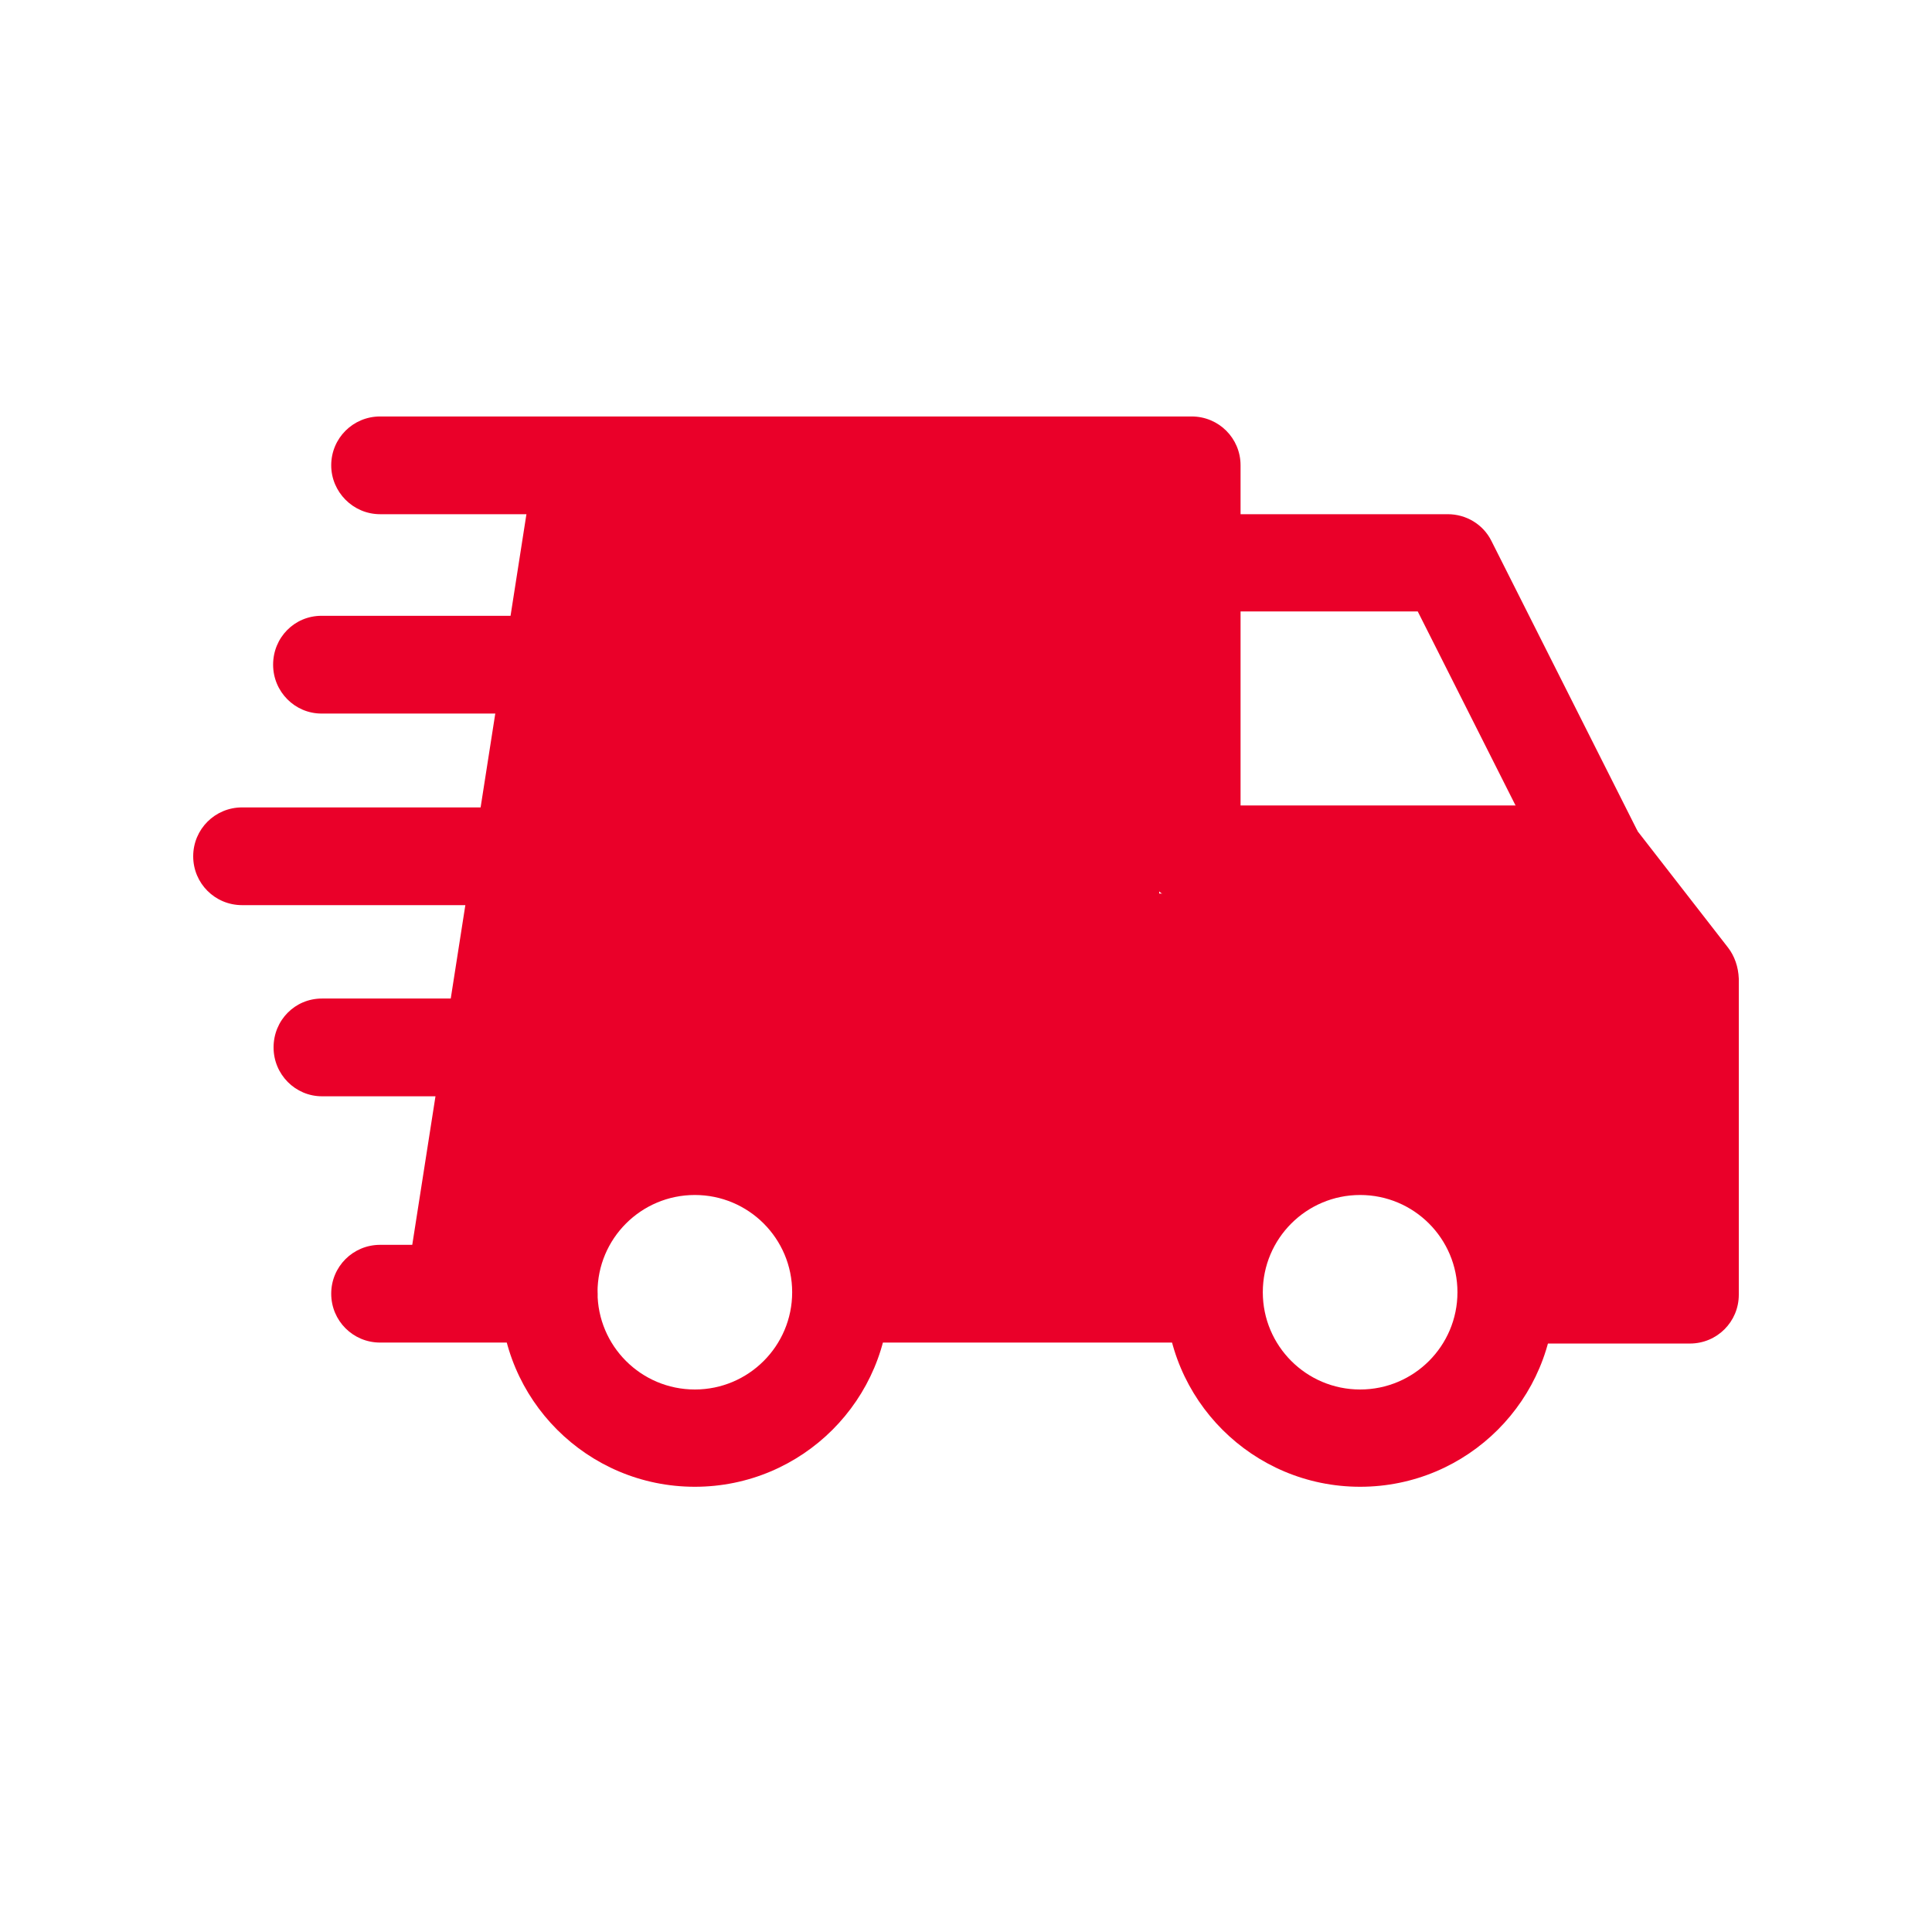
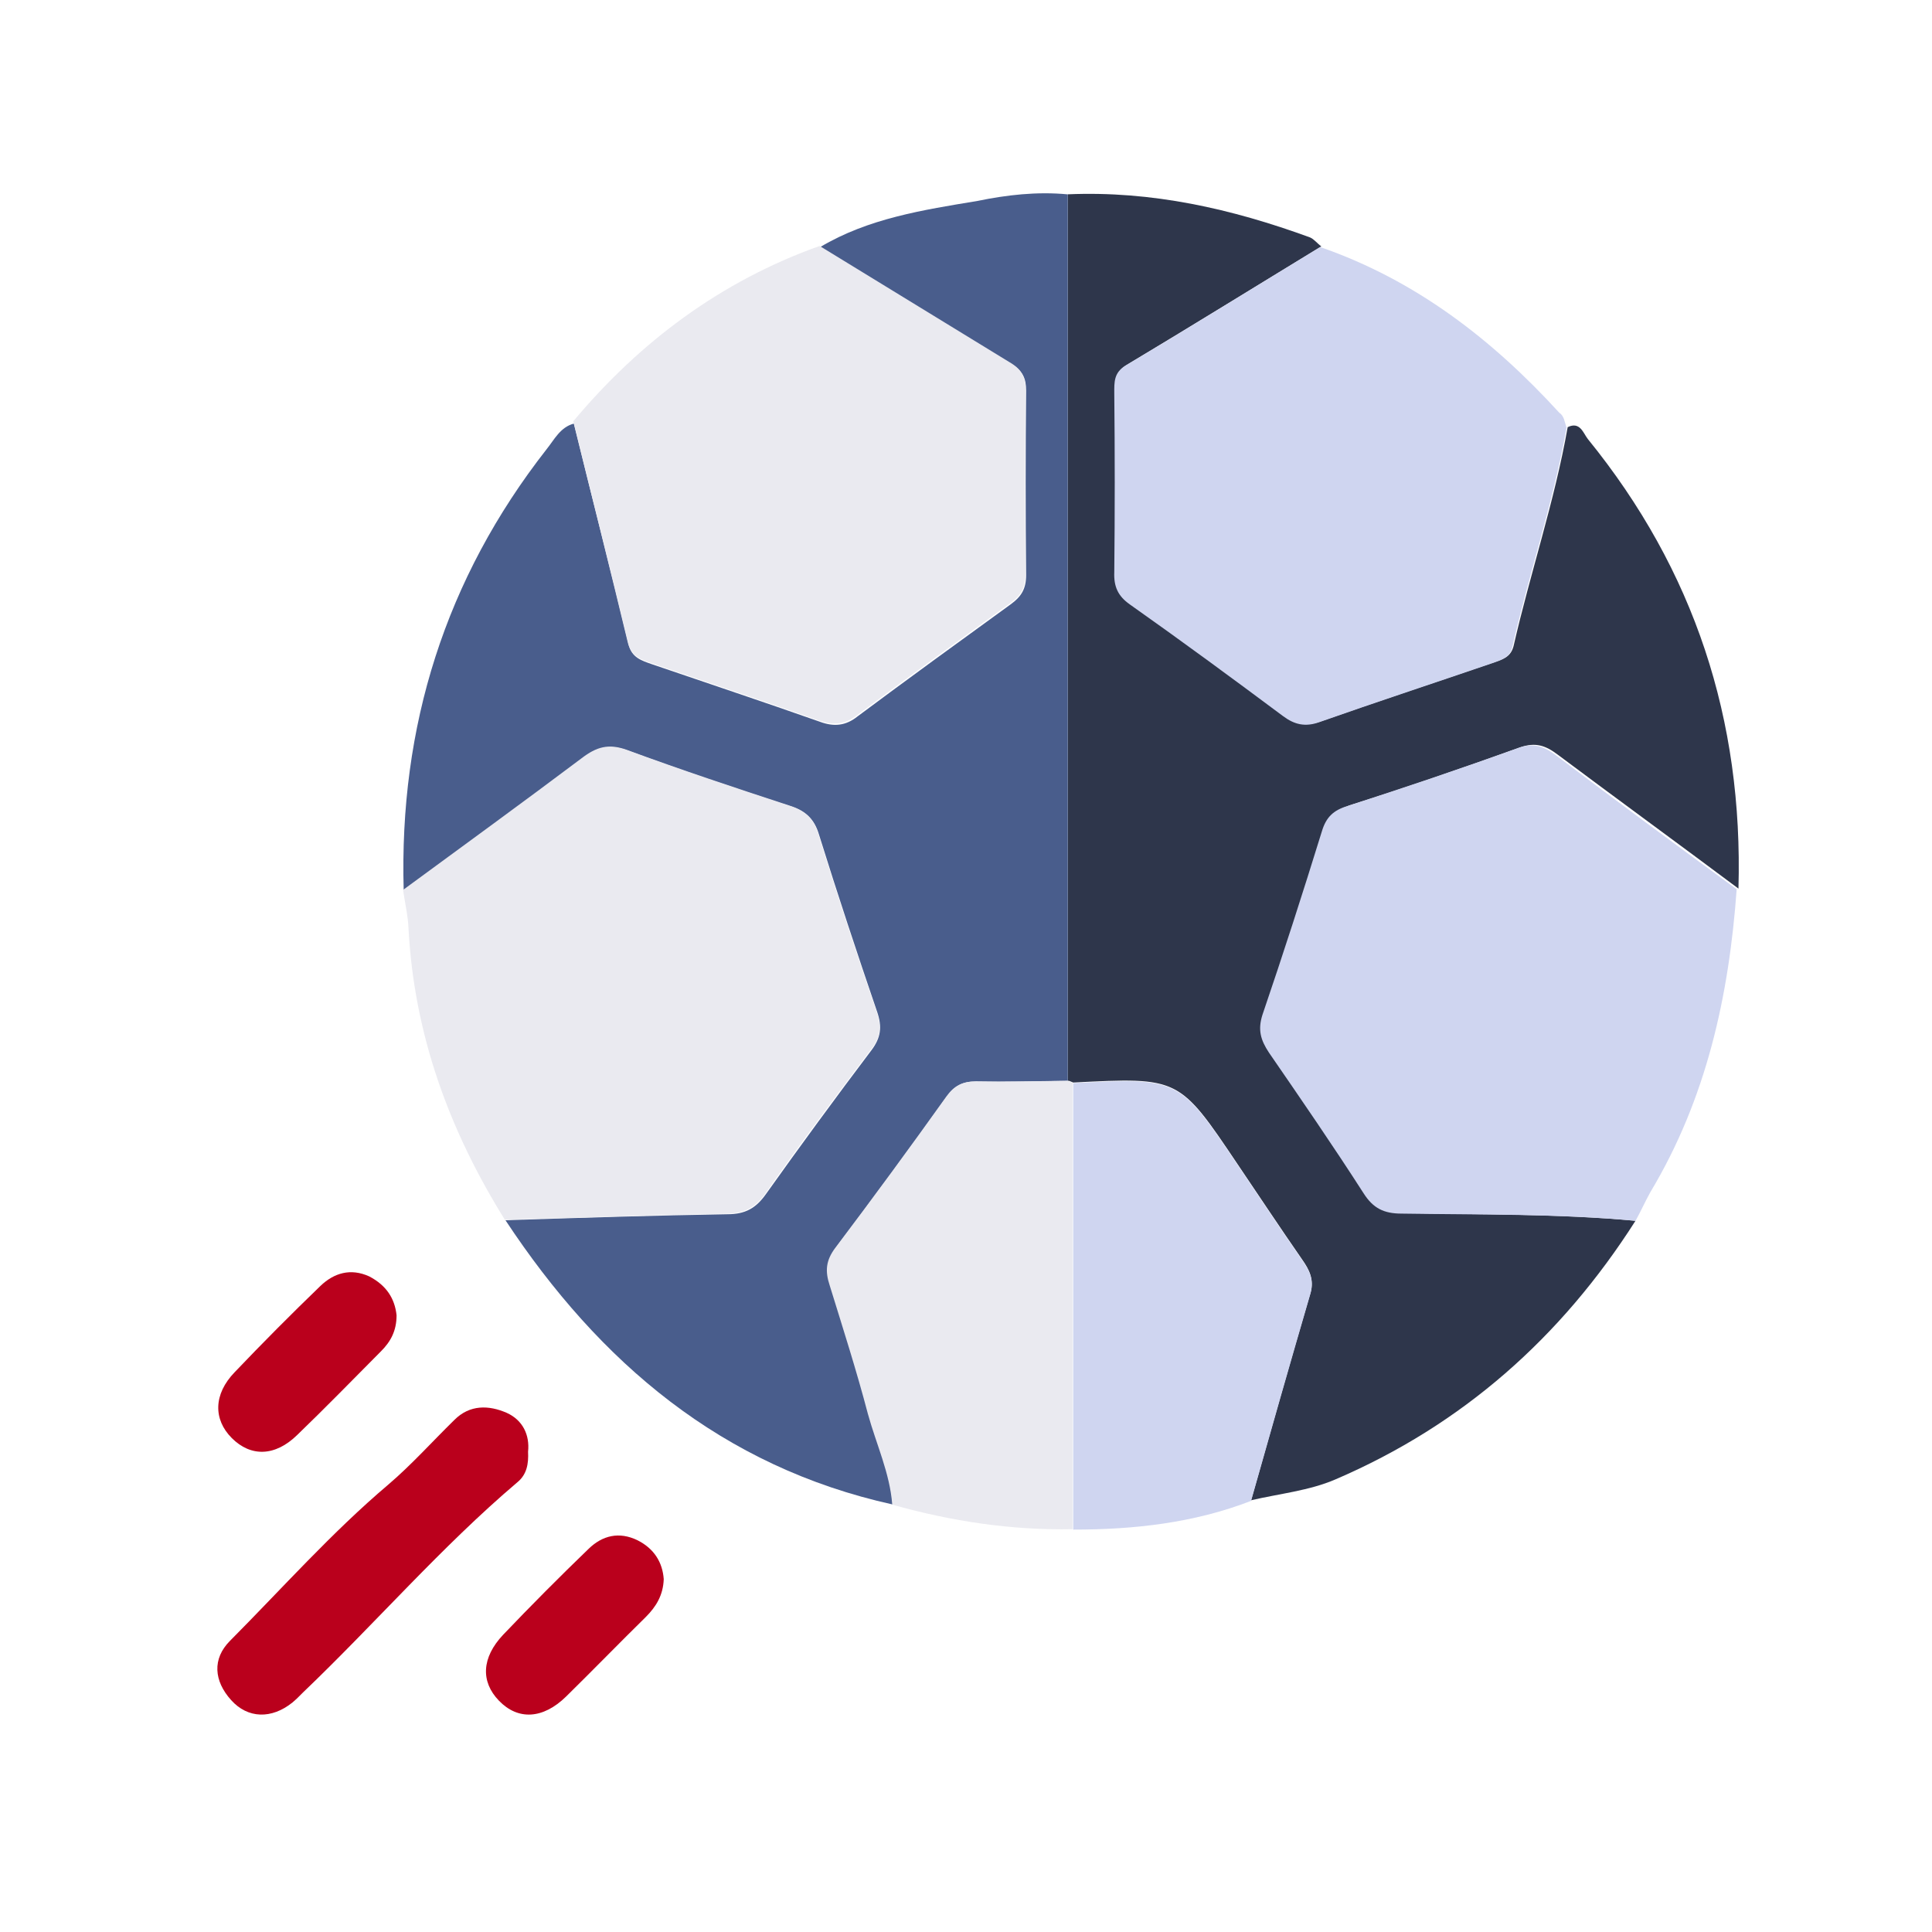
<svg xmlns="http://www.w3.org/2000/svg" width="80" height="80" viewBox="0 0 80 80" fill="none">
-   <path d="M56.32 45.455C51.869 45.455 48.26 49.061 48.26 53.509C48.26 57.957 51.869 61.564 56.32 61.564C60.771 61.564 64.38 57.957 64.38 53.509C64.38 49.061 60.771 45.455 56.32 45.455ZM56.32 57.536C54.095 57.536 52.29 55.733 52.29 53.509C52.29 51.285 54.095 49.482 56.32 49.482C58.546 49.482 60.35 51.285 60.35 53.509C60.35 55.733 58.546 57.536 56.32 57.536Z" fill="#EA0029" />
-   <path d="M28.772 45.455C24.321 45.455 20.712 49.061 20.712 53.509C20.712 57.957 24.321 61.564 28.772 61.564C33.223 61.564 36.832 57.957 36.832 53.509C36.832 49.061 33.223 45.455 28.772 45.455ZM28.772 57.536C26.546 57.536 24.742 55.733 24.742 53.509C24.742 51.285 26.546 49.482 28.772 49.482C30.997 49.482 32.802 51.285 32.802 53.509C32.802 55.733 30.997 57.536 28.772 57.536Z" fill="#EA0029" />
-   <path d="M61.754 22.394C61.413 21.712 60.711 21.292 59.95 21.292H49.343V25.319H58.706L64.2 36.218L67.809 34.415L61.754 22.394Z" fill="#EA0029" />
-   <path d="M35.028 55.593H50.266V51.546H35.028V55.593Z" fill="#EA0029" />
-   <path d="M22.717 51.546H15.74C14.617 51.546 13.715 52.447 13.715 53.569C13.715 54.691 14.617 55.593 15.74 55.593H22.717C23.84 55.593 24.742 54.691 24.742 53.569C24.742 52.447 23.84 51.546 22.717 51.546Z" fill="#EA0029" />
-   <path d="M71.559 39.244L67.589 34.135C67.208 33.634 66.627 33.353 66.005 33.353H51.369V19.268C51.369 18.146 50.466 17.245 49.343 17.245H15.74C14.617 17.245 13.715 18.146 13.715 19.268C13.715 20.37 14.617 21.292 15.74 21.292H47.319V35.397C47.319 36.519 48.221 37.421 49.343 37.421H65.023L67.95 41.208V51.586H62.376C61.253 51.586 60.351 52.488 60.351 53.61C60.351 54.732 61.253 55.633 62.376 55.633H69.975C71.098 55.633 72 54.732 72 53.61V40.526C71.98 40.025 71.82 39.585 71.559 39.244Z" fill="#EA0029" />
-   <path d="M22.596 41.347H13.333C12.21 41.347 11.328 42.249 11.328 43.371C11.328 44.493 12.23 45.395 13.333 45.395H22.596C23.719 45.395 24.621 44.493 24.621 43.371C24.601 42.249 23.699 41.347 22.596 41.347Z" fill="#EA0029" />
-   <path d="M27.228 33.433H10.025C8.902 33.433 8 34.335 8 35.457C8 36.579 8.902 37.48 10.025 37.48H27.228C28.351 37.48 29.253 36.579 29.253 35.457C29.253 34.335 28.331 33.433 27.228 33.433Z" fill="#EA0029" />
-   <path d="M30.517 25.499H13.314C12.191 25.499 11.309 26.401 11.309 27.523C11.309 28.645 12.211 29.547 13.314 29.547H30.517C31.639 29.547 32.542 28.645 32.542 27.523C32.542 26.401 31.639 25.499 30.517 25.499Z" fill="#EA0029" />
-   <path d="M48 20V37H68V52.5H62L57.5 48H51V52H36L33 48L25 47.429L22.5 52H17L22 20H48Z" fill="#EA0029" />
+   <path d="M67.723 50.549C64.643 55.382 60.553 59.001 55.304 61.256C54.22 61.727 52.963 61.851 51.805 62.123C52.618 59.248 53.431 56.373 54.269 53.523C54.417 52.978 54.22 52.582 53.924 52.16C53.013 50.847 52.126 49.508 51.238 48.195C48.824 44.602 48.824 44.602 44.438 44.825C44.364 44.8 44.29 44.75 44.216 44.75C44.216 32.507 44.216 20.264 44.216 8.046C47.69 7.897 50.992 8.641 54.245 9.831C54.417 9.905 54.54 10.078 54.713 10.202C52.027 11.838 49.341 13.498 46.655 15.109C46.162 15.407 46.187 15.803 46.187 16.249C46.187 18.728 46.212 21.181 46.187 23.66C46.187 24.254 46.36 24.651 46.828 24.998C48.971 26.535 51.066 28.071 53.185 29.632C53.653 29.979 54.072 30.078 54.663 29.88C57.054 29.038 59.468 28.244 61.859 27.427C62.204 27.303 62.548 27.228 62.672 26.758C63.362 23.734 64.372 20.76 64.914 17.687C65.431 17.439 65.555 17.935 65.752 18.183C70.162 23.61 72.183 29.806 71.986 36.795C69.497 34.936 66.984 33.102 64.495 31.243C64.002 30.872 63.584 30.723 62.943 30.946C60.602 31.788 58.236 32.606 55.871 33.35C55.304 33.548 55.008 33.846 54.811 34.391C53.998 36.943 53.21 39.471 52.347 41.999C52.126 42.619 52.249 43.065 52.618 43.561C53.949 45.469 55.279 47.402 56.536 49.385C56.931 50.004 57.374 50.227 58.113 50.227C61.292 50.302 64.52 50.252 67.723 50.549Z" fill="#2E364B" />
+   <path d="M44.215 8.048C44.215 20.291 44.215 32.534 44.215 44.752C42.958 44.777 41.677 44.802 40.42 44.777C39.878 44.777 39.533 44.951 39.213 45.397C37.71 47.503 36.182 49.585 34.63 51.642C34.236 52.163 34.211 52.633 34.383 53.228C34.95 54.988 35.492 56.748 35.96 58.532C36.305 59.771 36.872 60.985 36.971 62.299C29.899 60.738 24.823 56.425 20.93 50.527C23.985 50.428 27.065 50.329 30.12 50.279C30.86 50.279 31.303 50.031 31.722 49.436C33.151 47.429 34.605 45.446 36.084 43.489C36.478 42.968 36.527 42.522 36.33 41.927C35.492 39.474 34.679 37.02 33.915 34.566C33.718 33.897 33.348 33.575 32.708 33.377C30.465 32.658 28.198 31.89 25.981 31.072C25.217 30.799 24.724 30.948 24.108 31.419C21.669 33.278 19.18 35.062 16.716 36.871C16.519 30.081 18.441 23.959 22.63 18.606C22.95 18.21 23.196 17.689 23.763 17.54C24.502 20.564 25.291 23.612 26.03 26.685C26.153 27.231 26.572 27.355 26.991 27.503C29.307 28.296 31.623 29.065 33.94 29.883C34.531 30.105 35.024 30.056 35.517 29.659C37.611 28.098 39.73 26.561 41.849 25.025C42.293 24.703 42.49 24.381 42.49 23.811C42.465 21.258 42.465 18.705 42.49 16.177C42.49 15.657 42.342 15.36 41.899 15.087C39.237 13.476 36.601 11.84 33.964 10.229C35.96 9.04 38.227 8.693 40.47 8.321C41.677 8.073 42.934 7.925 44.215 8.048Z" fill="#495D8C" />
+   <path d="M67.724 50.551C64.496 50.253 61.268 50.303 58.04 50.253C57.3 50.253 56.857 50.03 56.463 49.411C55.206 47.453 53.875 45.52 52.545 43.587C52.2 43.066 52.077 42.645 52.274 42.025C53.136 39.497 53.949 36.969 54.738 34.417C54.91 33.847 55.206 33.549 55.797 33.376C58.163 32.608 60.528 31.815 62.869 30.972C63.485 30.749 63.929 30.898 64.422 31.269C66.91 33.153 69.399 34.987 71.912 36.821C71.592 41.257 70.656 45.495 68.34 49.361C68.118 49.758 67.945 50.154 67.724 50.551Z" fill="#CFD5F0" />
+   <path d="M16.69 36.849C19.154 35.04 21.643 33.231 24.083 31.397C24.699 30.926 25.192 30.777 25.955 31.05C28.173 31.868 30.415 32.611 32.682 33.355C33.323 33.553 33.693 33.875 33.89 34.544C34.654 37.023 35.467 39.476 36.304 41.905C36.502 42.5 36.477 42.946 36.058 43.466C34.58 45.424 33.101 47.407 31.697 49.414C31.278 50.009 30.834 50.232 30.095 50.257C27.04 50.306 23.959 50.43 20.904 50.505C18.588 46.787 17.134 42.797 16.912 38.386C16.888 37.89 16.764 37.37 16.69 36.849Z" fill="#EAEAF0" />
+   <path d="M33.939 10.184C36.575 11.794 39.236 13.43 41.873 15.041C42.316 15.314 42.464 15.636 42.464 16.132C42.44 18.684 42.44 21.237 42.464 23.765C42.464 24.335 42.267 24.682 41.824 24.979C39.705 26.516 37.585 28.052 35.491 29.614C34.974 30.01 34.505 30.035 33.914 29.837C31.598 29.019 29.282 28.251 26.965 27.457C26.546 27.309 26.152 27.185 26.004 26.64C25.265 23.567 24.501 20.518 23.737 17.445C26.497 14.149 29.848 11.646 33.939 10.184Z" fill="#EAEAF0" />
+   <path d="M64.867 17.715C64.325 20.788 63.315 23.737 62.625 26.786C62.526 27.232 62.157 27.331 61.812 27.455C59.421 28.273 57.007 29.066 54.616 29.908C54.05 30.107 53.606 30.008 53.138 29.66C51.044 28.099 48.924 26.538 46.781 25.026C46.288 24.679 46.115 24.283 46.14 23.688C46.165 21.209 46.165 18.756 46.14 16.278C46.14 15.832 46.115 15.435 46.608 15.137C49.319 13.527 51.98 11.866 54.666 10.23C58.608 11.594 61.787 14.047 64.571 17.095C64.768 17.219 64.793 17.492 64.867 17.715Z" fill="#CFD5F0" />
+   <path d="M36.946 62.304C36.847 60.991 36.281 59.801 35.935 58.537C35.467 56.753 34.901 54.993 34.358 53.234C34.161 52.639 34.186 52.193 34.605 51.648C36.157 49.59 37.685 47.509 39.188 45.402C39.508 44.956 39.853 44.783 40.395 44.783C41.652 44.807 42.934 44.758 44.19 44.758C44.264 44.783 44.338 44.807 44.412 44.832C44.412 51.003 44.412 57.149 44.412 63.321C41.899 63.37 39.41 62.998 36.946 62.304Z" fill="#EAEAF0" />
+   <path d="M44.437 63.338C44.437 57.167 44.437 51.021 44.437 44.85C48.823 44.627 48.823 44.627 51.237 48.22C52.124 49.534 53.011 50.872 53.923 52.185C54.219 52.607 54.416 53.003 54.268 53.548C53.43 56.423 52.617 59.273 51.804 62.148C49.439 63.065 46.95 63.338 44.437 63.338Z" fill="#CFD5F0" />
+   <path d="M21.866 60.113C21.891 60.609 21.817 61.055 21.423 61.377C18.269 64.054 15.559 67.201 12.552 70.076C12.405 70.225 12.257 70.374 12.109 70.497C11.246 71.191 10.261 71.167 9.571 70.398C8.856 69.605 8.782 68.688 9.522 67.945C11.69 65.764 13.735 63.459 16.076 61.476C17.037 60.658 17.899 59.692 18.811 58.8C19.452 58.155 20.24 58.18 20.98 58.502C21.645 58.8 21.941 59.419 21.866 60.113Z" fill="#BA001C" />
+   <path d="M16.421 54.463C16.421 55.108 16.175 55.554 15.78 55.95C14.622 57.115 13.489 58.28 12.306 59.42C11.394 60.312 10.384 60.337 9.595 59.544C8.832 58.776 8.832 57.735 9.719 56.818C10.877 55.603 12.059 54.414 13.267 53.249C13.834 52.704 14.524 52.505 15.287 52.852C16.002 53.224 16.347 53.769 16.421 54.463Z" fill="#BA001C" />
+   <path d="M27.484 65.391C27.459 66.06 27.164 66.531 26.745 66.952C25.636 68.042 24.552 69.158 23.443 70.248C22.482 71.19 21.447 71.239 20.659 70.421C19.895 69.629 19.944 68.637 20.831 67.695C21.989 66.481 23.172 65.291 24.38 64.127C24.946 63.581 25.636 63.408 26.4 63.78C27.09 64.127 27.435 64.697 27.484 65.391Z" fill="#BA001C" />
</svg>
